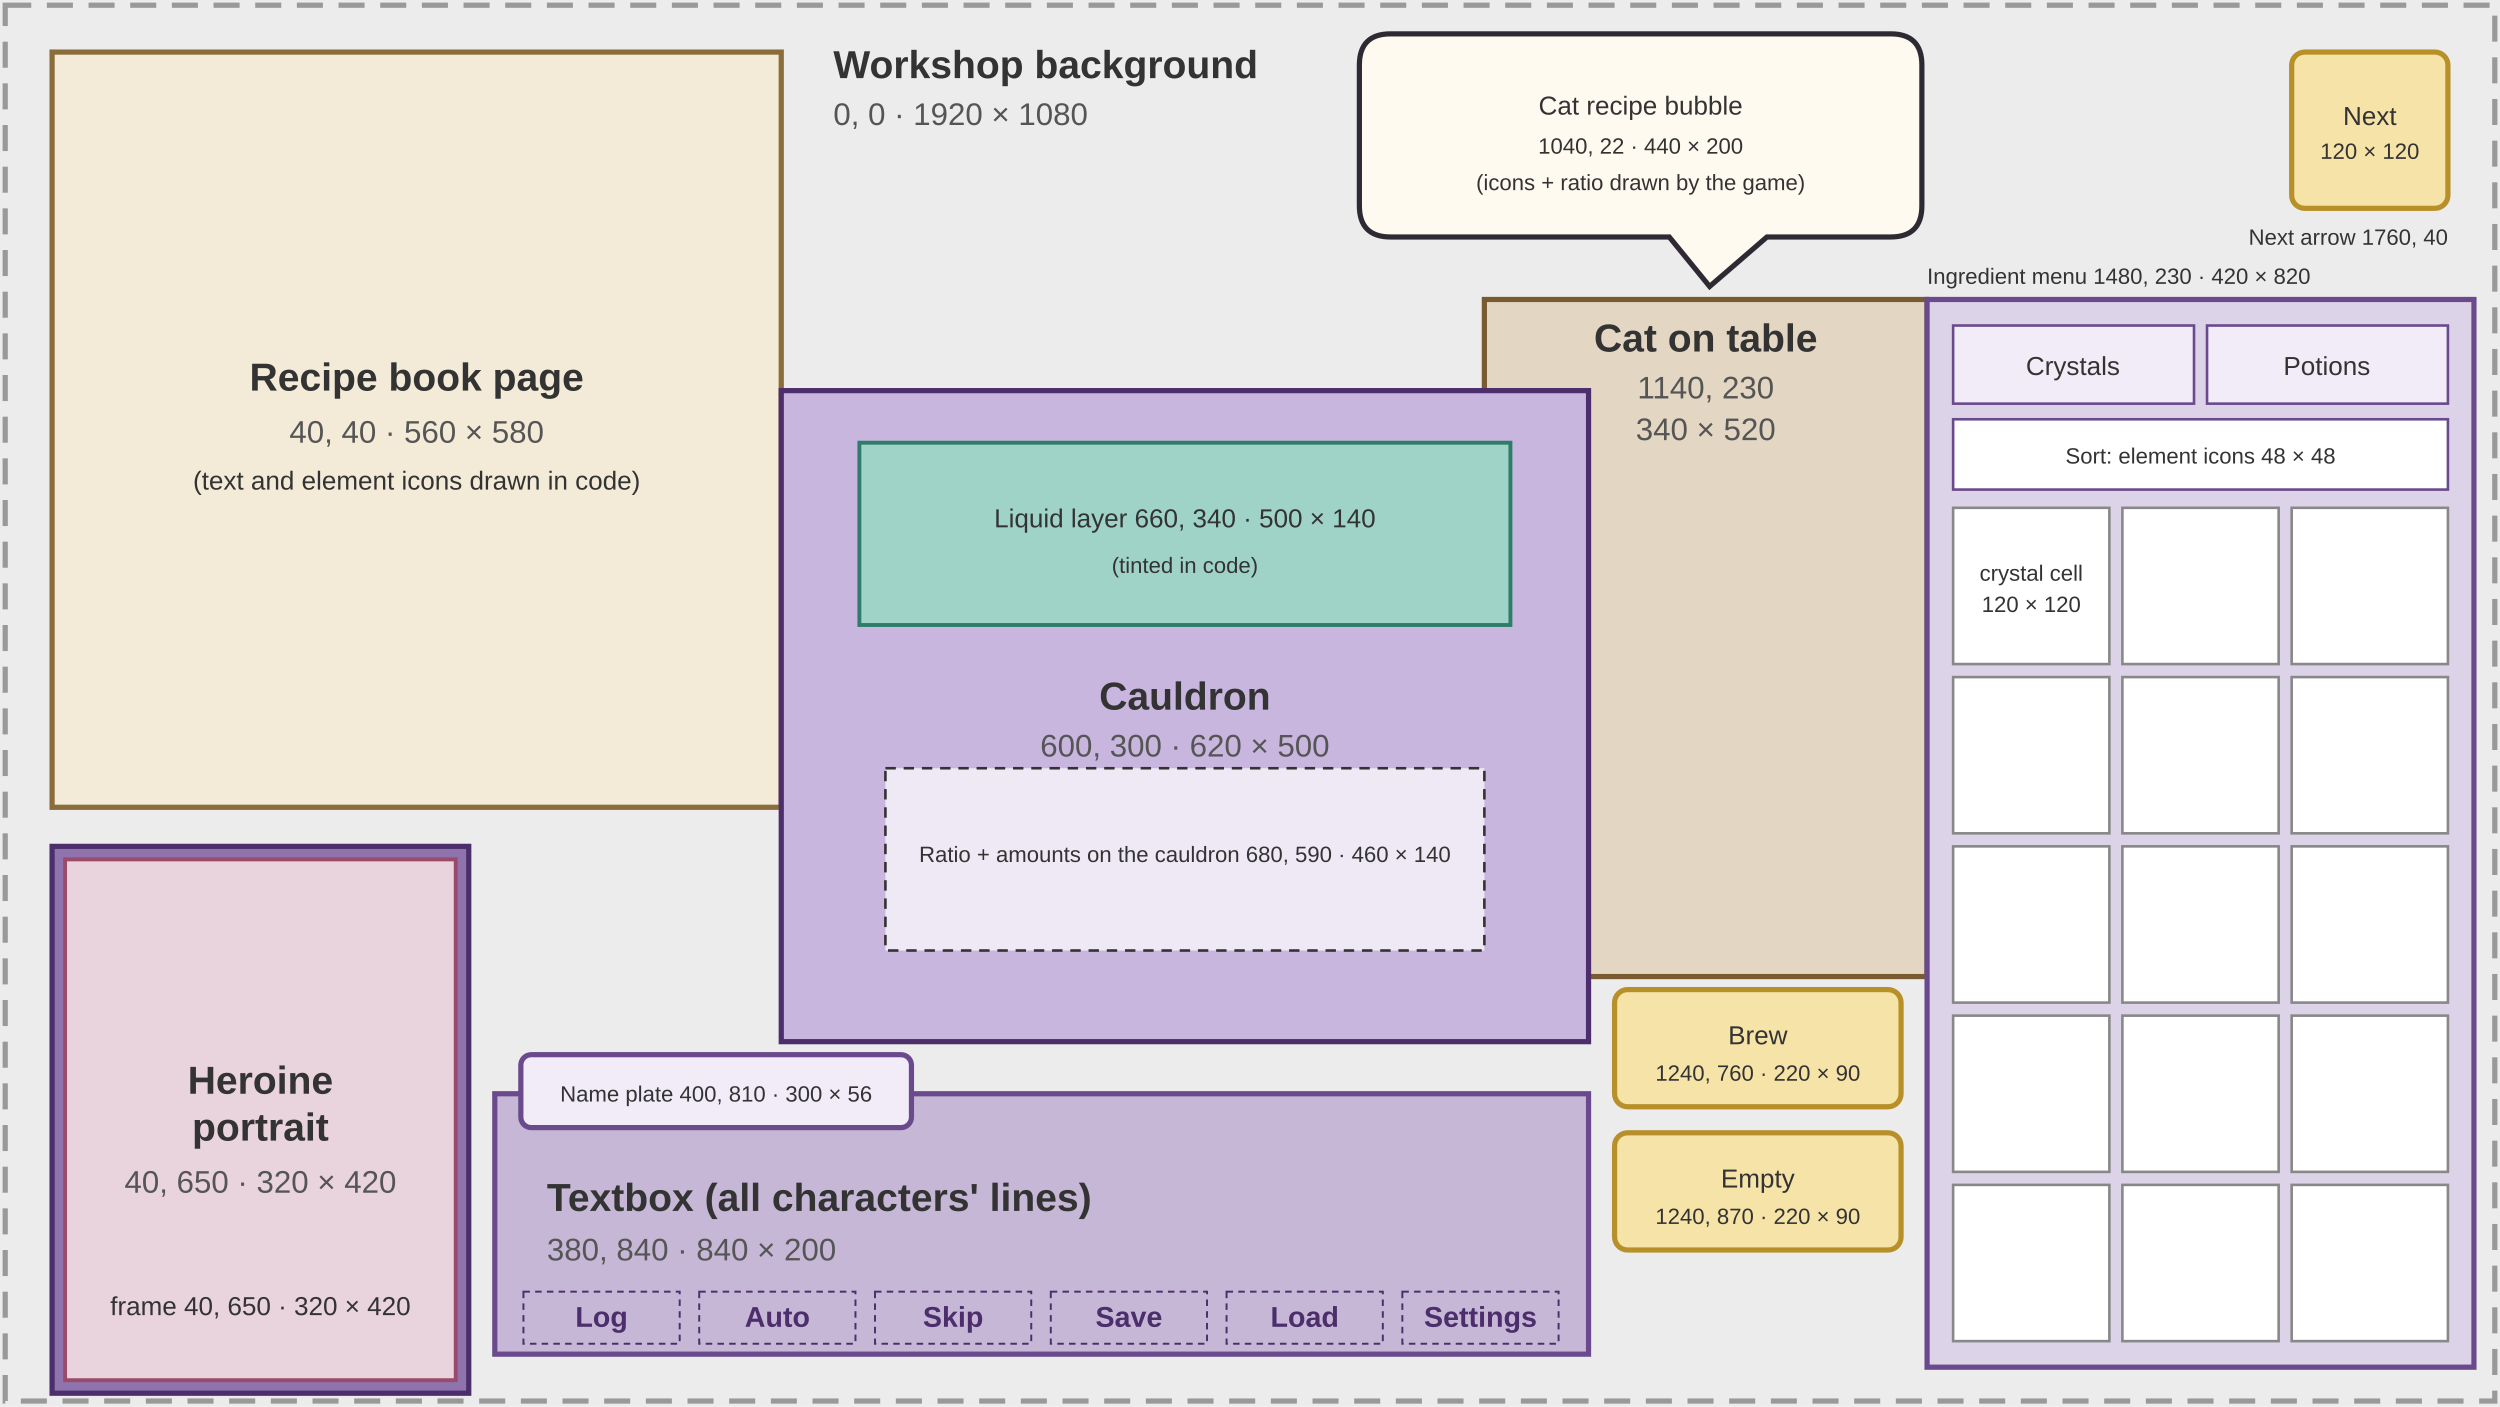
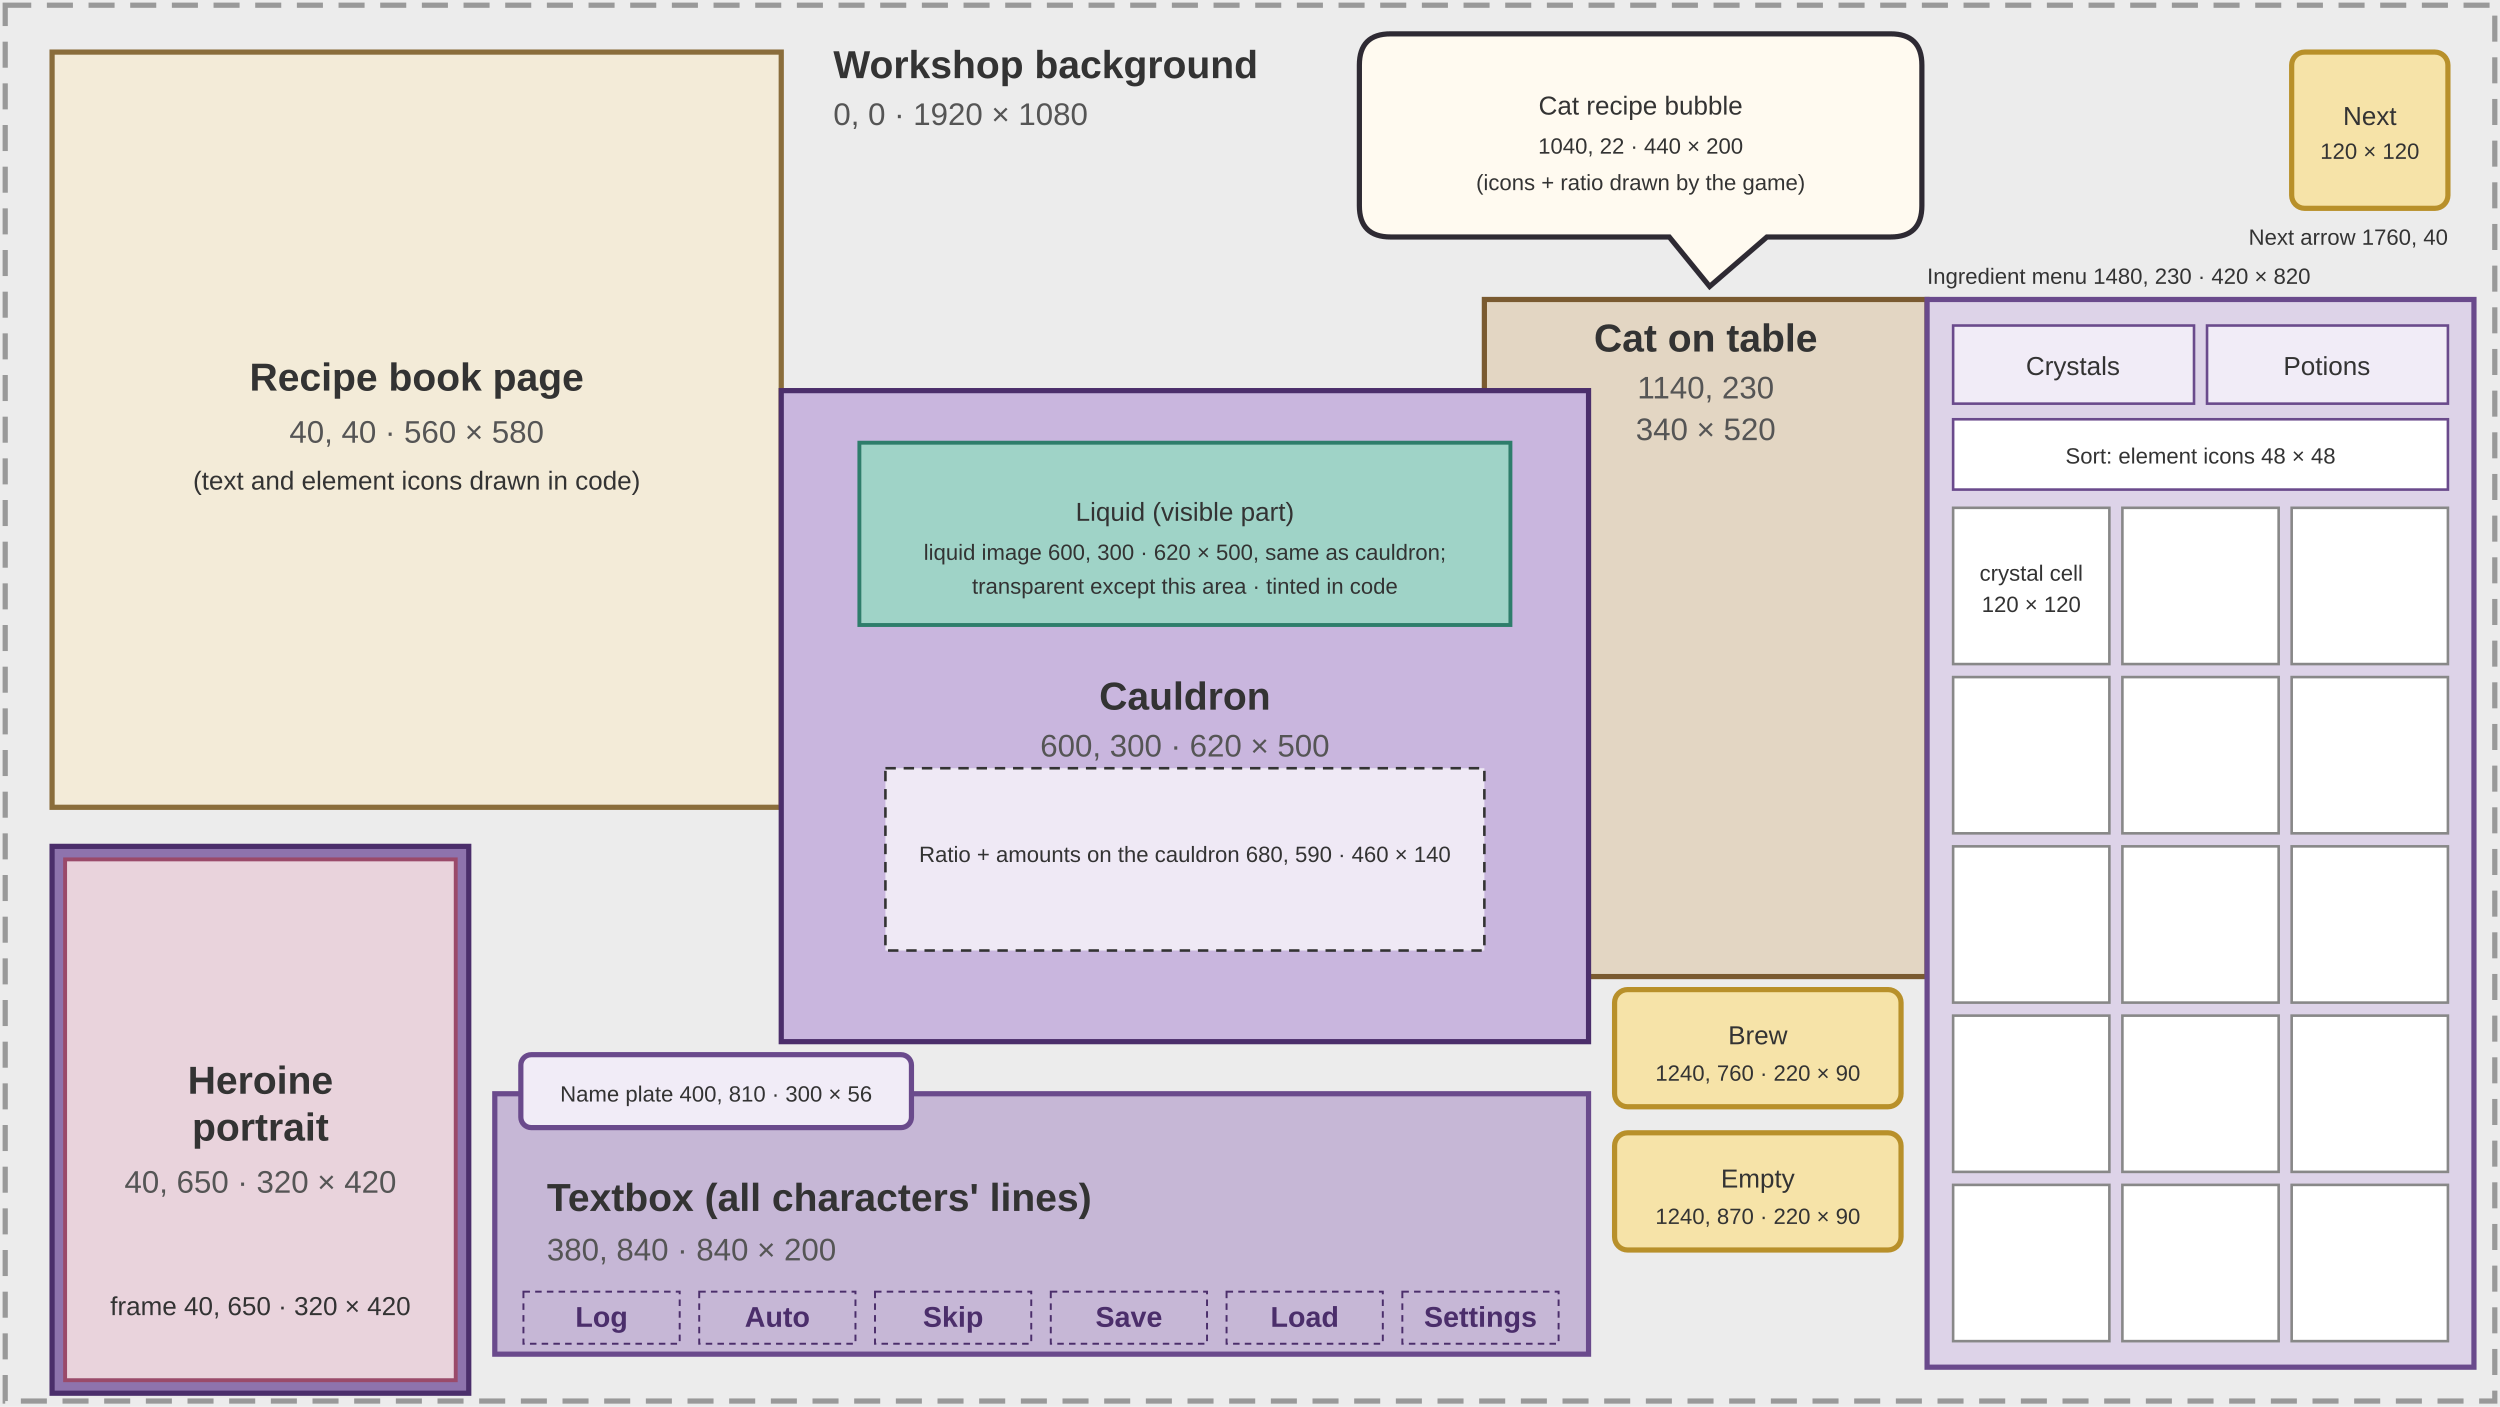
<svg xmlns="http://www.w3.org/2000/svg" width="1920" height="1080" viewBox="0 0 1920 1080" font-family="Arial, sans-serif">
  <style>
    .lbl { font-size: 30px; font-weight: bold; fill: #333; }
    .dim { font-size: 24px; fill: #555; }
    .sm { font-size: 20px; fill: #333; }
    .xs { font-size: 17px; fill: #333; }
  </style>
  <rect x="0" y="0" width="1920" height="1080" fill="#ECECEC" />
  <rect x="4" y="4" width="1912" height="1072" fill="none" stroke="#999" stroke-width="4" stroke-dasharray="20 12" />
  <text x="640" y="60" class="lbl">Workshop background</text>
  <text x="640" y="96" class="dim">0, 0 · 1920 × 1080</text>
  <rect x="40" y="40" width="560" height="580" fill="#F3EBD8" stroke="#8A6D3B" stroke-width="4" />
  <text x="320" y="300" text-anchor="middle" class="lbl">Recipe book page</text>
  <text x="320" y="340" text-anchor="middle" class="dim">40, 40 · 560 × 580</text>
  <text x="320" y="376" text-anchor="middle" class="sm">(text and element icons drawn in code)</text>
  <rect x="1760" y="40" width="120" height="120" rx="10" fill="#F6E3A8" stroke="#B8902A" stroke-width="4" />
  <text x="1820" y="96" text-anchor="middle" class="sm">Next</text>
  <text x="1820" y="122" text-anchor="middle" class="xs">120 × 120</text>
  <text x="1880" y="188" text-anchor="end" class="xs">Next arrow 1760, 40</text>
  <rect x="1140" y="230" width="340" height="520" fill="#E3D6C3" stroke="#7A5A30" stroke-width="4" />
  <text x="1310" y="270" text-anchor="middle" class="lbl">Cat on table</text>
  <text x="1310" y="306" text-anchor="middle" class="dim">1140, 230</text>
  <text x="1310" y="338" text-anchor="middle" class="dim">340 × 520</text>
  <path d="M1068 26 H1452 Q1476 26 1476 50 V158 Q1476 182 1452 182 H1357 L1313 220 L1282 182 H1068 Q1044 182 1044 158 V50 Q1044 26 1068 26 Z" fill="#FFFAF0" stroke="#2E2A33" stroke-width="4" />
  <text x="1260" y="88" text-anchor="middle" class="sm">Cat recipe bubble</text>
  <text x="1260" y="118" text-anchor="middle" class="xs">1040, 22 · 440 × 200</text>
  <text x="1260" y="146" text-anchor="middle" class="xs">(icons + ratio drawn by the game)</text>
  <rect x="600" y="300" width="620" height="500" fill="#C9B6DE" stroke="#4B2E6B" stroke-width="4" />
  <rect x="660" y="340" width="500" height="140" fill="#9FD3C7" stroke="#2E7D6B" stroke-width="3" />
-   <text x="910" y="405" text-anchor="middle" class="sm">Liquid layer 660, 340 · 500 × 140</text>
-   <text x="910" y="440" text-anchor="middle" class="xs">(tinted in code)</text>
+   <text x="910" y="400" text-anchor="middle" class="sm">Liquid (visible part)</text>
+   <text x="910" y="430" text-anchor="middle" class="xs">liquid image 600, 300 · 620 × 500, same as cauldron;</text>
+   <text x="910" y="456" text-anchor="middle" class="xs">transparent except this area · tinted in code</text>
  <text x="910" y="545" text-anchor="middle" class="lbl">Cauldron</text>
  <text x="910" y="581" text-anchor="middle" class="dim">600, 300 · 620 × 500</text>
  <rect x="680" y="590" width="460" height="140" fill="#FFFFFF" fill-opacity="0.7" stroke="#333" stroke-width="2" stroke-dasharray="8 6" />
  <text x="910" y="662" text-anchor="middle" class="xs">Ratio + amounts on the cauldron 680, 590 · 460 × 140</text>
  <rect x="1240" y="760" width="220" height="90" rx="10" fill="#F6E3A8" stroke="#B8902A" stroke-width="4" />
  <text x="1350" y="802" text-anchor="middle" class="sm">Brew</text>
  <text x="1350" y="830" text-anchor="middle" class="xs">1240, 760 · 220 × 90</text>
  <rect x="1240" y="870" width="220" height="90" rx="10" fill="#F6E3A8" stroke="#B8902A" stroke-width="4" />
  <text x="1350" y="912" text-anchor="middle" class="sm">Empty</text>
  <text x="1350" y="940" text-anchor="middle" class="xs">1240, 870 · 220 × 90</text>
  <rect x="1480" y="230" width="420" height="820" fill="#DDD3E8" stroke="#6A4A8C" stroke-width="4" />
  <rect x="1500" y="250" width="185" height="60" fill="#F1ECF7" stroke="#6A4A8C" stroke-width="2" />
  <text x="1592" y="288" text-anchor="middle" class="sm">Crystals</text>
  <rect x="1695" y="250" width="185" height="60" fill="#F1ECF7" stroke="#6A4A8C" stroke-width="2" />
  <text x="1787" y="288" text-anchor="middle" class="sm">Potions</text>
  <rect x="1500" y="322" width="380" height="54" fill="#FFFFFF" stroke="#6A4A8C" stroke-width="2" />
  <text x="1690" y="356" text-anchor="middle" class="xs">Sort: element icons 48 × 48</text>
  <g fill="#FFFFFF" stroke="#888" stroke-width="2">
    <rect x="1500" y="390" width="120" height="120" />
    <rect x="1630" y="390" width="120" height="120" />
    <rect x="1760" y="390" width="120" height="120" />
    <rect x="1500" y="520" width="120" height="120" />
    <rect x="1630" y="520" width="120" height="120" />
    <rect x="1760" y="520" width="120" height="120" />
    <rect x="1500" y="650" width="120" height="120" />
    <rect x="1630" y="650" width="120" height="120" />
    <rect x="1760" y="650" width="120" height="120" />
    <rect x="1500" y="780" width="120" height="120" />
    <rect x="1630" y="780" width="120" height="120" />
    <rect x="1760" y="780" width="120" height="120" />
    <rect x="1500" y="910" width="120" height="120" />
    <rect x="1630" y="910" width="120" height="120" />
    <rect x="1760" y="910" width="120" height="120" />
  </g>
  <text x="1560" y="446" text-anchor="middle" class="xs">crystal cell</text>
  <text x="1560" y="470" text-anchor="middle" class="xs">120 × 120</text>
  <text x="1480" y="218" class="xs">Ingredient menu 1480, 230 · 420 × 820</text>
  <rect x="380" y="840" width="840" height="200" fill="#B9A6CF" fill-opacity="0.75" stroke="#6A4A8C" stroke-width="4" />
  <rect x="400" y="810" width="300" height="56" rx="8" fill="#F1ECF7" stroke="#6A4A8C" stroke-width="4" />
  <text x="550" y="846" text-anchor="middle" class="xs">Name plate 400, 810 · 300 × 56</text>
  <text x="420" y="930" class="lbl">Textbox (all characters' lines)</text>
  <text x="420" y="968" class="dim">380, 840 · 840 × 200</text>
  <g font-size="22" fill="#4B2E6B" font-weight="bold" text-anchor="middle">
    <rect x="402" y="992" width="120" height="40" fill="none" stroke="#4B2E6B" stroke-width="1.5" stroke-dasharray="5 4" />
    <text x="462" y="1019">Log</text>
    <rect x="537" y="992" width="120" height="40" fill="none" stroke="#4B2E6B" stroke-width="1.5" stroke-dasharray="5 4" />
    <text x="597" y="1019">Auto</text>
    <rect x="672" y="992" width="120" height="40" fill="none" stroke="#4B2E6B" stroke-width="1.5" stroke-dasharray="5 4" />
    <text x="732" y="1019">Skip</text>
    <rect x="807" y="992" width="120" height="40" fill="none" stroke="#4B2E6B" stroke-width="1.5" stroke-dasharray="5 4" />
    <text x="867" y="1019">Save</text>
    <rect x="942" y="992" width="120" height="40" fill="none" stroke="#4B2E6B" stroke-width="1.5" stroke-dasharray="5 4" />
    <text x="1002" y="1019">Load</text>
    <rect x="1077" y="992" width="120" height="40" fill="none" stroke="#4B2E6B" stroke-width="1.5" stroke-dasharray="5 4" />
    <text x="1137" y="1019">Settings</text>
  </g>
  <rect x="40" y="650" width="320" height="420" fill="#8E73AD" stroke="#4B2E6B" stroke-width="4" />
  <rect x="50" y="660" width="300" height="400" fill="#E9D3DC" stroke="#9A4A6A" stroke-width="3" />
  <text x="200" y="840" text-anchor="middle" class="lbl">Heroine</text>
  <text x="200" y="876" text-anchor="middle" class="lbl">portrait</text>
  <text x="200" y="916" text-anchor="middle" class="dim">40, 650 · 320 × 420</text>
  <text x="200" y="1010" text-anchor="middle" class="sm">frame 40, 650 · 320 × 420</text>
</svg>
